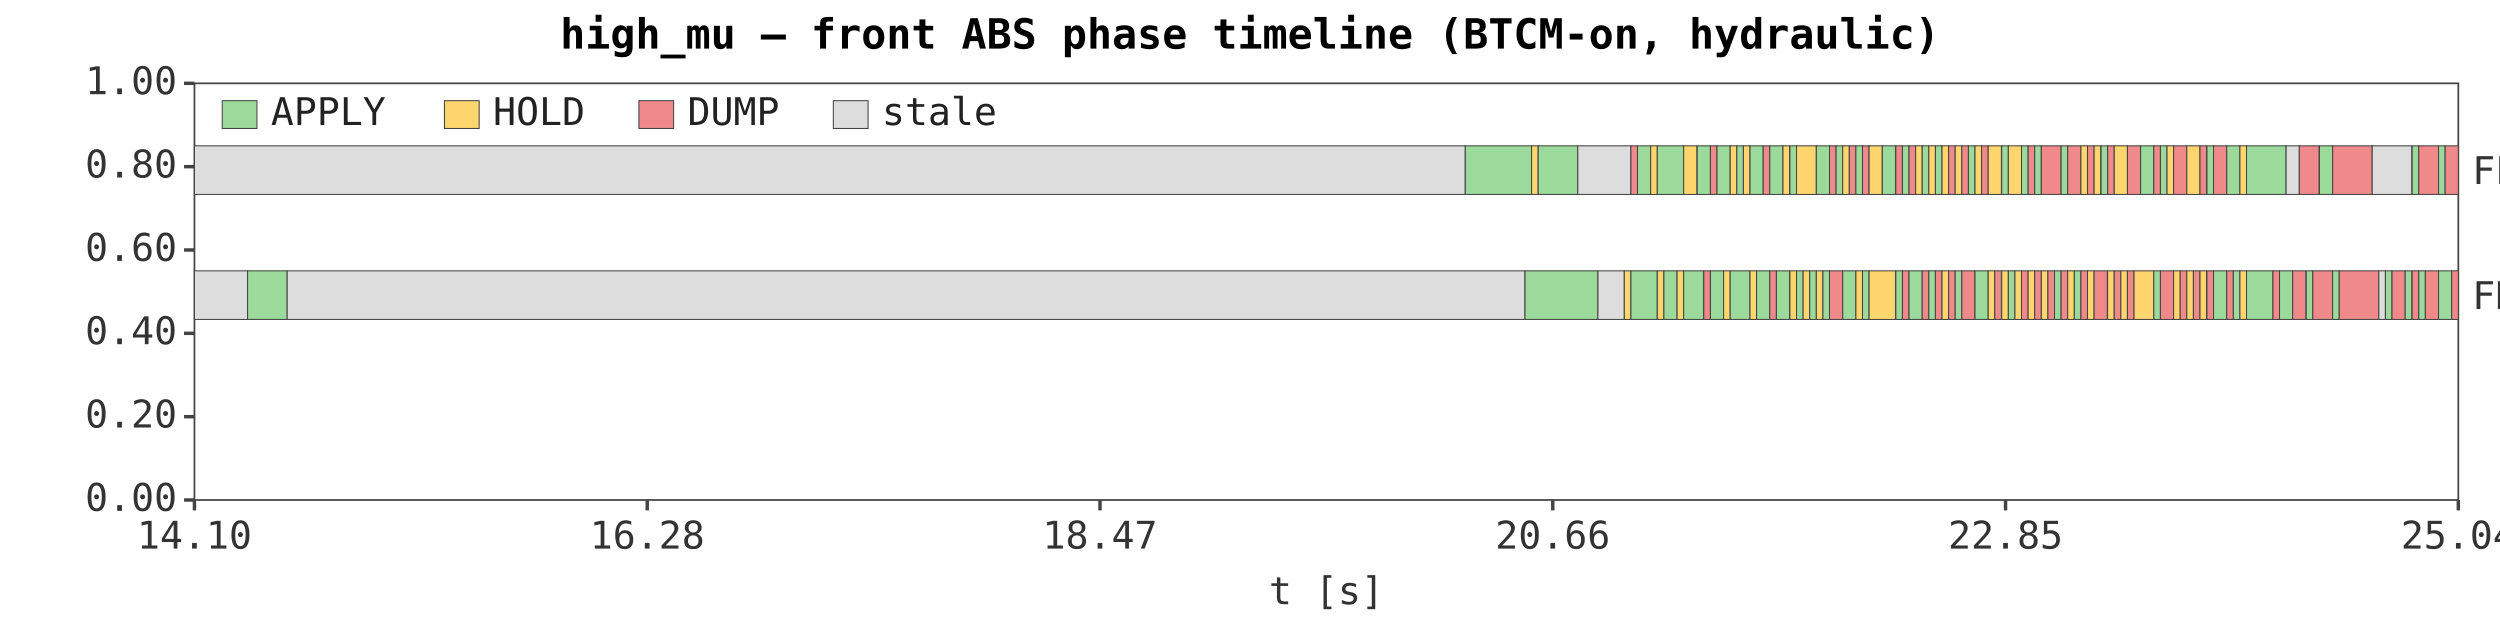
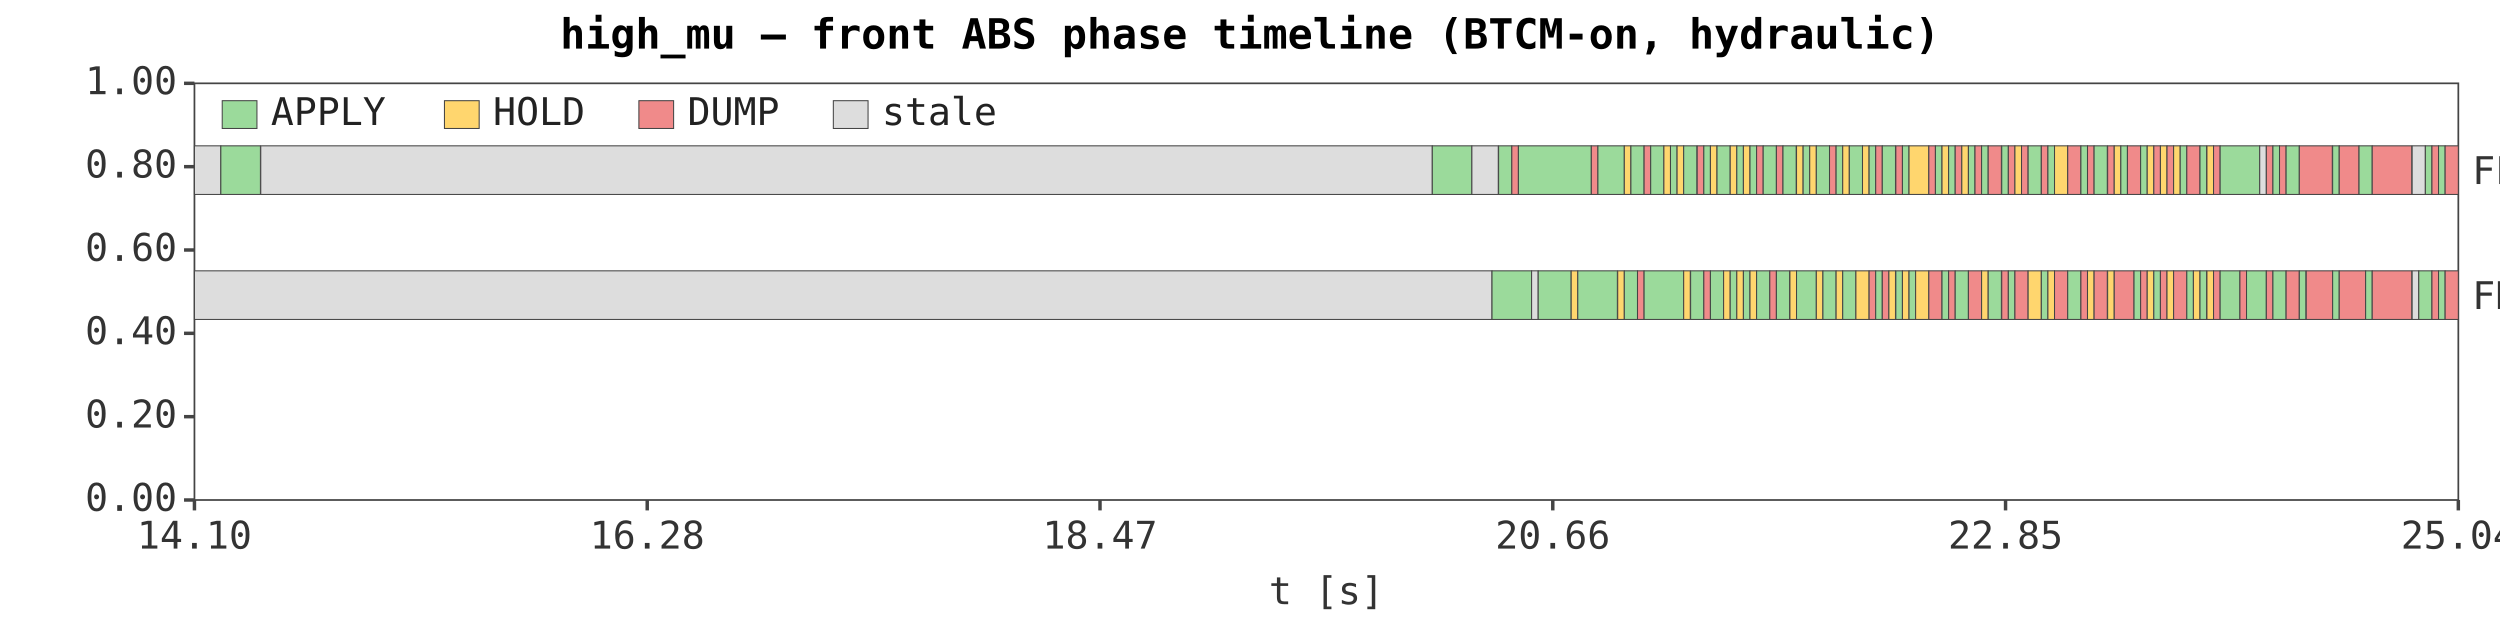
<svg xmlns="http://www.w3.org/2000/svg" viewBox="0 0 720 180" width="720" height="180" font-family="ui-monospace,Consolas,Menlo,monospace" font-size="11">
  <rect width="100%" height="100%" fill="#ffffff" />
  <text x="360.0" y="14" text-anchor="middle" font-size="12" font-weight="bold">high_mu — front ABS phase timeline (BTCM-on, hydraulic)</text>
  <rect x="56" y="24" width="652" height="120" fill="none" stroke="#444" stroke-width="0.5" />
  <line x1="56.0" y1="144" x2="56.0" y2="147" stroke="#444" />
  <text x="56.0" y="158" text-anchor="middle" fill="#333">14.10</text>
  <line x1="186.4" y1="144" x2="186.4" y2="147" stroke="#444" />
  <text x="186.4" y="158" text-anchor="middle" fill="#333">16.28</text>
  <line x1="316.8" y1="144" x2="316.8" y2="147" stroke="#444" />
  <text x="316.8" y="158" text-anchor="middle" fill="#333">18.47</text>
  <line x1="447.2" y1="144" x2="447.2" y2="147" stroke="#444" />
  <text x="447.2" y="158" text-anchor="middle" fill="#333">20.66</text>
  <line x1="577.6" y1="144" x2="577.6" y2="147" stroke="#444" />
  <text x="577.6" y="158" text-anchor="middle" fill="#333">22.85</text>
  <line x1="708.0" y1="144" x2="708.0" y2="147" stroke="#444" />
  <text x="708.0" y="158" text-anchor="middle" fill="#333">25.04</text>
  <line x1="53" y1="144.0" x2="56" y2="144.0" stroke="#444" />
  <text x="51" y="144.0" text-anchor="end" dominant-baseline="middle" fill="#333">0.00</text>
  <line x1="53" y1="120.0" x2="56" y2="120.0" stroke="#444" />
  <text x="51" y="120.0" text-anchor="end" dominant-baseline="middle" fill="#333">0.20</text>
  <line x1="53" y1="96.0" x2="56" y2="96.0" stroke="#444" />
  <text x="51" y="96.0" text-anchor="end" dominant-baseline="middle" fill="#333">0.40</text>
  <line x1="53" y1="72.0" x2="56" y2="72.0" stroke="#444" />
  <text x="51" y="72.0" text-anchor="end" dominant-baseline="middle" fill="#333">0.60</text>
  <line x1="53" y1="48.0" x2="56" y2="48.0" stroke="#444" />
  <text x="51" y="48.0" text-anchor="end" dominant-baseline="middle" fill="#333">0.80</text>
  <line x1="53" y1="24.0" x2="56" y2="24.0" stroke="#444" />
  <text x="51" y="24.0" text-anchor="end" dominant-baseline="middle" fill="#333">1.00</text>
  <text x="382.0" y="174" text-anchor="middle" fill="#333">t [s]</text>
-   <rect x="56.0" y="42.0" width="366.0" height="14" fill="#dddddd" stroke="#444" stroke-width="0.3" />
-   <rect x="422.0" y="42.0" width="19.1" height="14" fill="#9bda9b" stroke="#444" stroke-width="0.3" />
-   <rect x="441.1" y="42.0" width="1.9" height="14" fill="#ffd66e" stroke="#444" stroke-width="0.3" />
-   <rect x="443.0" y="42.0" width="11.4" height="14" fill="#9bda9b" stroke="#444" stroke-width="0.3" />
-   <rect x="454.4" y="42.0" width="15.3" height="14" fill="#dddddd" stroke="#444" stroke-width="0.3" />
-   <rect x="469.7" y="42.0" width="1.9" height="14" fill="#f08a8a" stroke="#444" stroke-width="0.3" />
-   <rect x="471.6" y="42.0" width="3.8" height="14" fill="#9bda9b" stroke="#444" stroke-width="0.3" />
-   <rect x="475.4" y="42.0" width="1.9" height="14" fill="#ffd66e" stroke="#444" stroke-width="0.3" />
-   <rect x="477.3" y="42.0" width="7.6" height="14" fill="#9bda9b" stroke="#444" stroke-width="0.3" />
-   <rect x="484.9" y="42.0" width="3.8" height="14" fill="#ffd66e" stroke="#444" stroke-width="0.3" />
-   <rect x="488.8" y="42.0" width="3.8" height="14" fill="#9bda9b" stroke="#444" stroke-width="0.3" />
-   <rect x="492.6" y="42.0" width="1.9" height="14" fill="#f08a8a" stroke="#444" stroke-width="0.3" />
+   <rect x="56.0" y="42.0" width="7.6" height="14" fill="#dddddd" stroke="#444" stroke-width="0.3" />
+   <rect x="63.6" y="42.0" width="11.4" height="14" fill="#9bda9b" stroke="#444" stroke-width="0.3" />
+   <rect x="75.1" y="42.0" width="337.4" height="14" fill="#dddddd" stroke="#444" stroke-width="0.3" />
+   <rect x="412.5" y="42.0" width="11.4" height="14" fill="#9bda9b" stroke="#444" stroke-width="0.3" />
+   <rect x="423.9" y="42.0" width="7.6" height="14" fill="#dddddd" stroke="#444" stroke-width="0.3" />
+   <rect x="431.6" y="42.0" width="3.8" height="14" fill="#9bda9b" stroke="#444" stroke-width="0.3" />
+   <rect x="435.4" y="42.0" width="1.9" height="14" fill="#f08a8a" stroke="#444" stroke-width="0.3" />
+   <rect x="437.3" y="42.0" width="21.0" height="14" fill="#9bda9b" stroke="#444" stroke-width="0.3" />
+   <rect x="458.3" y="42.0" width="1.9" height="14" fill="#f08a8a" stroke="#444" stroke-width="0.3" />
+   <rect x="460.2" y="42.0" width="7.6" height="14" fill="#9bda9b" stroke="#444" stroke-width="0.3" />
+   <rect x="467.8" y="42.0" width="1.9" height="14" fill="#ffd66e" stroke="#444" stroke-width="0.3" />
+   <rect x="469.7" y="42.0" width="3.8" height="14" fill="#9bda9b" stroke="#444" stroke-width="0.3" />
+   <rect x="473.5" y="42.0" width="1.9" height="14" fill="#f08a8a" stroke="#444" stroke-width="0.3" />
+   <rect x="475.4" y="42.0" width="3.8" height="14" fill="#9bda9b" stroke="#444" stroke-width="0.3" />
+   <rect x="479.2" y="42.0" width="1.9" height="14" fill="#ffd66e" stroke="#444" stroke-width="0.3" />
+   <rect x="481.1" y="42.0" width="1.9" height="14" fill="#9bda9b" stroke="#444" stroke-width="0.3" />
+   <rect x="483.0" y="42.0" width="1.9" height="14" fill="#ffd66e" stroke="#444" stroke-width="0.3" />
+   <rect x="484.9" y="42.0" width="3.8" height="14" fill="#9bda9b" stroke="#444" stroke-width="0.3" />
+   <rect x="488.8" y="42.0" width="1.9" height="14" fill="#f08a8a" stroke="#444" stroke-width="0.3" />
+   <rect x="490.7" y="42.0" width="1.9" height="14" fill="#9bda9b" stroke="#444" stroke-width="0.3" />
+   <rect x="492.6" y="42.0" width="1.9" height="14" fill="#ffd66e" stroke="#444" stroke-width="0.3" />
  <rect x="494.5" y="42.0" width="3.8" height="14" fill="#9bda9b" stroke="#444" stroke-width="0.3" />
  <rect x="498.3" y="42.0" width="1.9" height="14" fill="#ffd66e" stroke="#444" stroke-width="0.3" />
  <rect x="500.2" y="42.0" width="1.9" height="14" fill="#9bda9b" stroke="#444" stroke-width="0.3" />
  <rect x="502.1" y="42.0" width="1.9" height="14" fill="#ffd66e" stroke="#444" stroke-width="0.3" />
-   <rect x="504.0" y="42.0" width="3.8" height="14" fill="#9bda9b" stroke="#444" stroke-width="0.3" />
-   <rect x="507.8" y="42.0" width="1.9" height="14" fill="#f08a8a" stroke="#444" stroke-width="0.3" />
-   <rect x="509.7" y="42.0" width="3.8" height="14" fill="#9bda9b" stroke="#444" stroke-width="0.3" />
-   <rect x="513.5" y="42.0" width="1.9" height="14" fill="#ffd66e" stroke="#444" stroke-width="0.3" />
-   <rect x="515.5" y="42.0" width="1.9" height="14" fill="#9bda9b" stroke="#444" stroke-width="0.3" />
-   <rect x="517.4" y="42.0" width="5.7" height="14" fill="#ffd66e" stroke="#444" stroke-width="0.3" />
+   <rect x="504.0" y="42.0" width="1.9" height="14" fill="#9bda9b" stroke="#444" stroke-width="0.3" />
+   <rect x="505.9" y="42.0" width="1.9" height="14" fill="#f08a8a" stroke="#444" stroke-width="0.3" />
+   <rect x="507.8" y="42.0" width="3.8" height="14" fill="#9bda9b" stroke="#444" stroke-width="0.3" />
+   <rect x="511.6" y="42.0" width="1.9" height="14" fill="#f08a8a" stroke="#444" stroke-width="0.3" />
+   <rect x="513.5" y="42.0" width="3.8" height="14" fill="#9bda9b" stroke="#444" stroke-width="0.3" />
+   <rect x="517.4" y="42.0" width="1.9" height="14" fill="#ffd66e" stroke="#444" stroke-width="0.3" />
+   <rect x="519.3" y="42.0" width="1.9" height="14" fill="#9bda9b" stroke="#444" stroke-width="0.3" />
+   <rect x="521.2" y="42.0" width="1.9" height="14" fill="#ffd66e" stroke="#444" stroke-width="0.3" />
  <rect x="523.1" y="42.0" width="3.8" height="14" fill="#9bda9b" stroke="#444" stroke-width="0.3" />
  <rect x="526.9" y="42.0" width="1.9" height="14" fill="#f08a8a" stroke="#444" stroke-width="0.3" />
  <rect x="528.8" y="42.0" width="1.9" height="14" fill="#9bda9b" stroke="#444" stroke-width="0.3" />
  <rect x="530.7" y="42.0" width="1.9" height="14" fill="#ffd66e" stroke="#444" stroke-width="0.3" />
-   <rect x="532.6" y="42.0" width="1.9" height="14" fill="#f08a8a" stroke="#444" stroke-width="0.3" />
-   <rect x="534.5" y="42.0" width="1.9" height="14" fill="#9bda9b" stroke="#444" stroke-width="0.3" />
-   <rect x="536.4" y="42.0" width="1.9" height="14" fill="#f08a8a" stroke="#444" stroke-width="0.3" />
-   <rect x="538.3" y="42.0" width="3.8" height="14" fill="#ffd66e" stroke="#444" stroke-width="0.3" />
+   <rect x="532.6" y="42.0" width="3.8" height="14" fill="#9bda9b" stroke="#444" stroke-width="0.3" />
+   <rect x="536.4" y="42.0" width="1.9" height="14" fill="#ffd66e" stroke="#444" stroke-width="0.3" />
+   <rect x="538.3" y="42.0" width="1.9" height="14" fill="#9bda9b" stroke="#444" stroke-width="0.3" />
+   <rect x="540.2" y="42.0" width="1.9" height="14" fill="#f08a8a" stroke="#444" stroke-width="0.3" />
  <rect x="542.1" y="42.0" width="3.8" height="14" fill="#9bda9b" stroke="#444" stroke-width="0.3" />
  <rect x="546.0" y="42.0" width="1.9" height="14" fill="#f08a8a" stroke="#444" stroke-width="0.3" />
  <rect x="547.9" y="42.0" width="1.9" height="14" fill="#9bda9b" stroke="#444" stroke-width="0.3" />
-   <rect x="549.8" y="42.0" width="1.9" height="14" fill="#f08a8a" stroke="#444" stroke-width="0.3" />
-   <rect x="551.7" y="42.0" width="1.9" height="14" fill="#ffd66e" stroke="#444" stroke-width="0.3" />
-   <rect x="553.6" y="42.0" width="1.9" height="14" fill="#9bda9b" stroke="#444" stroke-width="0.3" />
-   <rect x="555.5" y="42.0" width="1.9" height="14" fill="#ffd66e" stroke="#444" stroke-width="0.3" />
+   <rect x="549.8" y="42.0" width="5.7" height="14" fill="#ffd66e" stroke="#444" stroke-width="0.3" />
+   <rect x="555.5" y="42.0" width="1.9" height="14" fill="#f08a8a" stroke="#444" stroke-width="0.3" />
  <rect x="557.4" y="42.0" width="1.9" height="14" fill="#9bda9b" stroke="#444" stroke-width="0.3" />
  <rect x="559.3" y="42.0" width="1.9" height="14" fill="#ffd66e" stroke="#444" stroke-width="0.3" />
-   <rect x="561.2" y="42.0" width="1.9" height="14" fill="#f08a8a" stroke="#444" stroke-width="0.3" />
-   <rect x="563.1" y="42.0" width="1.9" height="14" fill="#ffd66e" stroke="#444" stroke-width="0.3" />
-   <rect x="565.0" y="42.0" width="1.9" height="14" fill="#f08a8a" stroke="#444" stroke-width="0.3" />
+   <rect x="561.2" y="42.0" width="1.9" height="14" fill="#9bda9b" stroke="#444" stroke-width="0.3" />
+   <rect x="563.1" y="42.0" width="1.9" height="14" fill="#f08a8a" stroke="#444" stroke-width="0.3" />
+   <rect x="565.0" y="42.0" width="1.9" height="14" fill="#ffd66e" stroke="#444" stroke-width="0.3" />
  <rect x="566.9" y="42.0" width="1.9" height="14" fill="#9bda9b" stroke="#444" stroke-width="0.3" />
-   <rect x="568.8" y="42.0" width="1.9" height="14" fill="#ffd66e" stroke="#444" stroke-width="0.3" />
-   <rect x="570.7" y="42.0" width="1.9" height="14" fill="#f08a8a" stroke="#444" stroke-width="0.3" />
-   <rect x="572.6" y="42.0" width="3.8" height="14" fill="#ffd66e" stroke="#444" stroke-width="0.3" />
+   <rect x="568.8" y="42.0" width="1.9" height="14" fill="#f08a8a" stroke="#444" stroke-width="0.3" />
+   <rect x="570.7" y="42.0" width="1.9" height="14" fill="#9bda9b" stroke="#444" stroke-width="0.3" />
+   <rect x="572.6" y="42.0" width="3.8" height="14" fill="#f08a8a" stroke="#444" stroke-width="0.3" />
  <rect x="576.5" y="42.0" width="1.9" height="14" fill="#9bda9b" stroke="#444" stroke-width="0.3" />
-   <rect x="578.4" y="42.0" width="3.8" height="14" fill="#ffd66e" stroke="#444" stroke-width="0.3" />
-   <rect x="582.2" y="42.0" width="1.9" height="14" fill="#9bda9b" stroke="#444" stroke-width="0.3" />
-   <rect x="584.1" y="42.0" width="1.9" height="14" fill="#f08a8a" stroke="#444" stroke-width="0.3" />
-   <rect x="586.0" y="42.0" width="1.9" height="14" fill="#9bda9b" stroke="#444" stroke-width="0.3" />
-   <rect x="587.9" y="42.0" width="5.7" height="14" fill="#f08a8a" stroke="#444" stroke-width="0.3" />
-   <rect x="593.6" y="42.0" width="1.9" height="14" fill="#9bda9b" stroke="#444" stroke-width="0.3" />
+   <rect x="578.4" y="42.0" width="1.9" height="14" fill="#f08a8a" stroke="#444" stroke-width="0.3" />
+   <rect x="580.3" y="42.0" width="1.9" height="14" fill="#ffd66e" stroke="#444" stroke-width="0.3" />
+   <rect x="582.2" y="42.0" width="1.9" height="14" fill="#f08a8a" stroke="#444" stroke-width="0.3" />
+   <rect x="584.1" y="42.0" width="3.8" height="14" fill="#9bda9b" stroke="#444" stroke-width="0.3" />
+   <rect x="587.9" y="42.0" width="1.9" height="14" fill="#f08a8a" stroke="#444" stroke-width="0.3" />
+   <rect x="589.8" y="42.0" width="1.9" height="14" fill="#9bda9b" stroke="#444" stroke-width="0.3" />
+   <rect x="591.7" y="42.0" width="3.8" height="14" fill="#ffd66e" stroke="#444" stroke-width="0.3" />
  <rect x="595.5" y="42.0" width="3.8" height="14" fill="#f08a8a" stroke="#444" stroke-width="0.3" />
-   <rect x="599.3" y="42.0" width="1.9" height="14" fill="#ffd66e" stroke="#444" stroke-width="0.3" />
+   <rect x="599.3" y="42.0" width="1.9" height="14" fill="#9bda9b" stroke="#444" stroke-width="0.3" />
  <rect x="601.2" y="42.0" width="1.9" height="14" fill="#f08a8a" stroke="#444" stroke-width="0.3" />
-   <rect x="603.1" y="42.0" width="1.9" height="14" fill="#ffd66e" stroke="#444" stroke-width="0.3" />
-   <rect x="605.1" y="42.0" width="1.9" height="14" fill="#9bda9b" stroke="#444" stroke-width="0.3" />
+   <rect x="603.1" y="42.0" width="3.8" height="14" fill="#9bda9b" stroke="#444" stroke-width="0.3" />
  <rect x="607.0" y="42.0" width="1.9" height="14" fill="#f08a8a" stroke="#444" stroke-width="0.3" />
-   <rect x="608.9" y="42.0" width="3.8" height="14" fill="#ffd66e" stroke="#444" stroke-width="0.3" />
+   <rect x="608.9" y="42.0" width="1.9" height="14" fill="#ffd66e" stroke="#444" stroke-width="0.3" />
+   <rect x="610.8" y="42.0" width="1.9" height="14" fill="#9bda9b" stroke="#444" stroke-width="0.3" />
  <rect x="612.7" y="42.0" width="3.8" height="14" fill="#f08a8a" stroke="#444" stroke-width="0.3" />
-   <rect x="616.5" y="42.0" width="3.8" height="14" fill="#9bda9b" stroke="#444" stroke-width="0.3" />
+   <rect x="616.5" y="42.0" width="1.9" height="14" fill="#9bda9b" stroke="#444" stroke-width="0.3" />
+   <rect x="618.4" y="42.0" width="1.9" height="14" fill="#ffd66e" stroke="#444" stroke-width="0.3" />
  <rect x="620.3" y="42.0" width="1.9" height="14" fill="#f08a8a" stroke="#444" stroke-width="0.3" />
-   <rect x="622.2" y="42.0" width="1.9" height="14" fill="#9bda9b" stroke="#444" stroke-width="0.3" />
-   <rect x="624.1" y="42.0" width="1.9" height="14" fill="#ffd66e" stroke="#444" stroke-width="0.3" />
-   <rect x="626.0" y="42.0" width="3.8" height="14" fill="#f08a8a" stroke="#444" stroke-width="0.3" />
-   <rect x="629.8" y="42.0" width="3.8" height="14" fill="#ffd66e" stroke="#444" stroke-width="0.3" />
-   <rect x="633.6" y="42.0" width="1.9" height="14" fill="#f08a8a" stroke="#444" stroke-width="0.3" />
-   <rect x="635.6" y="42.0" width="1.9" height="14" fill="#9bda9b" stroke="#444" stroke-width="0.3" />
-   <rect x="637.5" y="42.0" width="3.8" height="14" fill="#f08a8a" stroke="#444" stroke-width="0.3" />
-   <rect x="641.3" y="42.0" width="3.8" height="14" fill="#9bda9b" stroke="#444" stroke-width="0.3" />
-   <rect x="645.1" y="42.0" width="1.9" height="14" fill="#ffd66e" stroke="#444" stroke-width="0.3" />
-   <rect x="647.0" y="42.0" width="11.4" height="14" fill="#9bda9b" stroke="#444" stroke-width="0.3" />
-   <rect x="658.4" y="42.0" width="3.8" height="14" fill="#dddddd" stroke="#444" stroke-width="0.3" />
-   <rect x="662.2" y="42.0" width="5.7" height="14" fill="#f08a8a" stroke="#444" stroke-width="0.3" />
-   <rect x="668.0" y="42.0" width="3.8" height="14" fill="#9bda9b" stroke="#444" stroke-width="0.3" />
-   <rect x="671.8" y="42.0" width="11.4" height="14" fill="#f08a8a" stroke="#444" stroke-width="0.3" />
-   <rect x="683.2" y="42.0" width="11.4" height="14" fill="#dddddd" stroke="#444" stroke-width="0.3" />
-   <rect x="694.7" y="42.0" width="1.9" height="14" fill="#9bda9b" stroke="#444" stroke-width="0.3" />
-   <rect x="696.6" y="42.0" width="5.7" height="14" fill="#f08a8a" stroke="#444" stroke-width="0.3" />
+   <rect x="622.2" y="42.0" width="1.9" height="14" fill="#ffd66e" stroke="#444" stroke-width="0.3" />
+   <rect x="624.1" y="42.0" width="1.9" height="14" fill="#f08a8a" stroke="#444" stroke-width="0.3" />
+   <rect x="626.0" y="42.0" width="1.9" height="14" fill="#ffd66e" stroke="#444" stroke-width="0.3" />
+   <rect x="627.9" y="42.0" width="1.9" height="14" fill="#9bda9b" stroke="#444" stroke-width="0.3" />
+   <rect x="629.8" y="42.0" width="3.8" height="14" fill="#f08a8a" stroke="#444" stroke-width="0.3" />
+   <rect x="633.6" y="42.0" width="1.9" height="14" fill="#9bda9b" stroke="#444" stroke-width="0.3" />
+   <rect x="635.6" y="42.0" width="1.9" height="14" fill="#ffd66e" stroke="#444" stroke-width="0.3" />
+   <rect x="637.5" y="42.0" width="1.9" height="14" fill="#f08a8a" stroke="#444" stroke-width="0.3" />
+   <rect x="639.4" y="42.0" width="11.4" height="14" fill="#9bda9b" stroke="#444" stroke-width="0.3" />
+   <rect x="650.8" y="42.0" width="1.9" height="14" fill="#dddddd" stroke="#444" stroke-width="0.3" />
+   <rect x="652.7" y="42.0" width="1.9" height="14" fill="#f08a8a" stroke="#444" stroke-width="0.3" />
+   <rect x="654.6" y="42.0" width="1.9" height="14" fill="#9bda9b" stroke="#444" stroke-width="0.3" />
+   <rect x="656.5" y="42.0" width="1.9" height="14" fill="#f08a8a" stroke="#444" stroke-width="0.3" />
+   <rect x="658.4" y="42.0" width="3.8" height="14" fill="#9bda9b" stroke="#444" stroke-width="0.3" />
+   <rect x="662.2" y="42.0" width="9.5" height="14" fill="#f08a8a" stroke="#444" stroke-width="0.3" />
+   <rect x="671.8" y="42.0" width="1.9" height="14" fill="#9bda9b" stroke="#444" stroke-width="0.3" />
+   <rect x="673.7" y="42.0" width="5.7" height="14" fill="#f08a8a" stroke="#444" stroke-width="0.3" />
+   <rect x="679.4" y="42.0" width="3.8" height="14" fill="#9bda9b" stroke="#444" stroke-width="0.3" />
+   <rect x="683.2" y="42.0" width="11.4" height="14" fill="#f08a8a" stroke="#444" stroke-width="0.3" />
+   <rect x="694.7" y="42.0" width="3.8" height="14" fill="#dddddd" stroke="#444" stroke-width="0.3" />
+   <rect x="698.5" y="42.0" width="1.9" height="14" fill="#9bda9b" stroke="#444" stroke-width="0.3" />
+   <rect x="700.4" y="42.0" width="1.9" height="14" fill="#f08a8a" stroke="#444" stroke-width="0.3" />
  <rect x="702.3" y="42.0" width="1.9" height="14" fill="#9bda9b" stroke="#444" stroke-width="0.3" />
  <rect x="704.2" y="42.0" width="3.8" height="14" fill="#f08a8a" stroke="#444" stroke-width="0.3" />
  <text x="712" y="53.0" fill="#333">FL</text>
-   <rect x="56.0" y="78.0" width="15.3" height="14" fill="#dddddd" stroke="#444" stroke-width="0.3" />
-   <rect x="71.3" y="78.0" width="11.4" height="14" fill="#9bda9b" stroke="#444" stroke-width="0.3" />
-   <rect x="82.7" y="78.0" width="356.5" height="14" fill="#dddddd" stroke="#444" stroke-width="0.3" />
-   <rect x="439.2" y="78.0" width="21.0" height="14" fill="#9bda9b" stroke="#444" stroke-width="0.3" />
-   <rect x="460.2" y="78.0" width="7.6" height="14" fill="#dddddd" stroke="#444" stroke-width="0.3" />
-   <rect x="467.8" y="78.0" width="1.9" height="14" fill="#ffd66e" stroke="#444" stroke-width="0.3" />
-   <rect x="469.7" y="78.0" width="7.6" height="14" fill="#9bda9b" stroke="#444" stroke-width="0.3" />
-   <rect x="477.3" y="78.0" width="1.9" height="14" fill="#ffd66e" stroke="#444" stroke-width="0.3" />
-   <rect x="479.2" y="78.0" width="3.8" height="14" fill="#9bda9b" stroke="#444" stroke-width="0.3" />
-   <rect x="483.0" y="78.0" width="1.9" height="14" fill="#ffd66e" stroke="#444" stroke-width="0.3" />
-   <rect x="484.9" y="78.0" width="5.7" height="14" fill="#9bda9b" stroke="#444" stroke-width="0.3" />
+   <rect x="56.0" y="78.0" width="373.7" height="14" fill="#dddddd" stroke="#444" stroke-width="0.3" />
+   <rect x="429.7" y="78.0" width="11.4" height="14" fill="#9bda9b" stroke="#444" stroke-width="0.3" />
+   <rect x="441.1" y="78.0" width="1.9" height="14" fill="#dddddd" stroke="#444" stroke-width="0.3" />
+   <rect x="443.0" y="78.0" width="9.5" height="14" fill="#9bda9b" stroke="#444" stroke-width="0.3" />
+   <rect x="452.5" y="78.0" width="1.9" height="14" fill="#ffd66e" stroke="#444" stroke-width="0.3" />
+   <rect x="454.4" y="78.0" width="11.4" height="14" fill="#9bda9b" stroke="#444" stroke-width="0.3" />
+   <rect x="465.9" y="78.0" width="1.9" height="14" fill="#ffd66e" stroke="#444" stroke-width="0.3" />
+   <rect x="467.8" y="78.0" width="3.8" height="14" fill="#9bda9b" stroke="#444" stroke-width="0.3" />
+   <rect x="471.6" y="78.0" width="1.9" height="14" fill="#f08a8a" stroke="#444" stroke-width="0.3" />
+   <rect x="473.5" y="78.0" width="11.4" height="14" fill="#9bda9b" stroke="#444" stroke-width="0.3" />
+   <rect x="484.9" y="78.0" width="1.9" height="14" fill="#ffd66e" stroke="#444" stroke-width="0.3" />
+   <rect x="486.9" y="78.0" width="3.8" height="14" fill="#9bda9b" stroke="#444" stroke-width="0.3" />
  <rect x="490.7" y="78.0" width="1.9" height="14" fill="#f08a8a" stroke="#444" stroke-width="0.3" />
  <rect x="492.6" y="78.0" width="3.8" height="14" fill="#9bda9b" stroke="#444" stroke-width="0.3" />
  <rect x="496.4" y="78.0" width="1.9" height="14" fill="#ffd66e" stroke="#444" stroke-width="0.3" />
-   <rect x="498.3" y="78.0" width="5.7" height="14" fill="#9bda9b" stroke="#444" stroke-width="0.3" />
+   <rect x="498.3" y="78.0" width="1.9" height="14" fill="#9bda9b" stroke="#444" stroke-width="0.3" />
+   <rect x="500.2" y="78.0" width="1.9" height="14" fill="#ffd66e" stroke="#444" stroke-width="0.3" />
+   <rect x="502.1" y="78.0" width="1.9" height="14" fill="#9bda9b" stroke="#444" stroke-width="0.3" />
  <rect x="504.0" y="78.0" width="1.9" height="14" fill="#ffd66e" stroke="#444" stroke-width="0.3" />
  <rect x="505.9" y="78.0" width="3.8" height="14" fill="#9bda9b" stroke="#444" stroke-width="0.3" />
  <rect x="509.7" y="78.0" width="1.9" height="14" fill="#f08a8a" stroke="#444" stroke-width="0.3" />
  <rect x="511.6" y="78.0" width="3.8" height="14" fill="#9bda9b" stroke="#444" stroke-width="0.3" />
  <rect x="515.5" y="78.0" width="1.9" height="14" fill="#ffd66e" stroke="#444" stroke-width="0.3" />
-   <rect x="517.4" y="78.0" width="1.9" height="14" fill="#9bda9b" stroke="#444" stroke-width="0.3" />
-   <rect x="519.3" y="78.0" width="1.9" height="14" fill="#ffd66e" stroke="#444" stroke-width="0.3" />
-   <rect x="521.2" y="78.0" width="1.9" height="14" fill="#9bda9b" stroke="#444" stroke-width="0.3" />
+   <rect x="517.4" y="78.0" width="5.7" height="14" fill="#9bda9b" stroke="#444" stroke-width="0.3" />
  <rect x="523.1" y="78.0" width="1.9" height="14" fill="#ffd66e" stroke="#444" stroke-width="0.3" />
-   <rect x="525.0" y="78.0" width="1.9" height="14" fill="#9bda9b" stroke="#444" stroke-width="0.3" />
-   <rect x="526.9" y="78.0" width="3.8" height="14" fill="#f08a8a" stroke="#444" stroke-width="0.3" />
+   <rect x="525.0" y="78.0" width="3.8" height="14" fill="#9bda9b" stroke="#444" stroke-width="0.3" />
+   <rect x="528.8" y="78.0" width="1.9" height="14" fill="#ffd66e" stroke="#444" stroke-width="0.3" />
  <rect x="530.7" y="78.0" width="3.8" height="14" fill="#9bda9b" stroke="#444" stroke-width="0.3" />
-   <rect x="534.5" y="78.0" width="1.9" height="14" fill="#ffd66e" stroke="#444" stroke-width="0.3" />
-   <rect x="536.4" y="78.0" width="1.9" height="14" fill="#9bda9b" stroke="#444" stroke-width="0.3" />
-   <rect x="538.3" y="78.0" width="7.6" height="14" fill="#ffd66e" stroke="#444" stroke-width="0.3" />
+   <rect x="534.5" y="78.0" width="3.8" height="14" fill="#ffd66e" stroke="#444" stroke-width="0.3" />
+   <rect x="538.3" y="78.0" width="1.9" height="14" fill="#f08a8a" stroke="#444" stroke-width="0.3" />
+   <rect x="540.2" y="78.0" width="1.9" height="14" fill="#9bda9b" stroke="#444" stroke-width="0.3" />
+   <rect x="542.1" y="78.0" width="1.9" height="14" fill="#f08a8a" stroke="#444" stroke-width="0.3" />
+   <rect x="544.0" y="78.0" width="1.9" height="14" fill="#ffd66e" stroke="#444" stroke-width="0.3" />
  <rect x="546.0" y="78.0" width="1.9" height="14" fill="#9bda9b" stroke="#444" stroke-width="0.3" />
-   <rect x="547.9" y="78.0" width="1.9" height="14" fill="#f08a8a" stroke="#444" stroke-width="0.3" />
-   <rect x="549.8" y="78.0" width="3.8" height="14" fill="#9bda9b" stroke="#444" stroke-width="0.3" />
-   <rect x="553.6" y="78.0" width="1.9" height="14" fill="#f08a8a" stroke="#444" stroke-width="0.3" />
-   <rect x="555.5" y="78.0" width="1.9" height="14" fill="#9bda9b" stroke="#444" stroke-width="0.3" />
-   <rect x="557.4" y="78.0" width="1.9" height="14" fill="#f08a8a" stroke="#444" stroke-width="0.3" />
-   <rect x="559.3" y="78.0" width="1.9" height="14" fill="#ffd66e" stroke="#444" stroke-width="0.3" />
+   <rect x="547.9" y="78.0" width="1.9" height="14" fill="#ffd66e" stroke="#444" stroke-width="0.3" />
+   <rect x="549.8" y="78.0" width="1.9" height="14" fill="#9bda9b" stroke="#444" stroke-width="0.3" />
+   <rect x="551.7" y="78.0" width="3.8" height="14" fill="#ffd66e" stroke="#444" stroke-width="0.3" />
+   <rect x="555.5" y="78.0" width="3.8" height="14" fill="#f08a8a" stroke="#444" stroke-width="0.3" />
+   <rect x="559.3" y="78.0" width="1.9" height="14" fill="#9bda9b" stroke="#444" stroke-width="0.3" />
  <rect x="561.2" y="78.0" width="1.9" height="14" fill="#f08a8a" stroke="#444" stroke-width="0.3" />
-   <rect x="563.1" y="78.0" width="1.9" height="14" fill="#9bda9b" stroke="#444" stroke-width="0.3" />
-   <rect x="565.0" y="78.0" width="3.8" height="14" fill="#f08a8a" stroke="#444" stroke-width="0.3" />
-   <rect x="568.8" y="78.0" width="3.8" height="14" fill="#9bda9b" stroke="#444" stroke-width="0.3" />
-   <rect x="572.6" y="78.0" width="1.9" height="14" fill="#ffd66e" stroke="#444" stroke-width="0.3" />
-   <rect x="574.5" y="78.0" width="1.9" height="14" fill="#f08a8a" stroke="#444" stroke-width="0.3" />
-   <rect x="576.5" y="78.0" width="1.9" height="14" fill="#ffd66e" stroke="#444" stroke-width="0.3" />
+   <rect x="563.1" y="78.0" width="3.8" height="14" fill="#9bda9b" stroke="#444" stroke-width="0.3" />
+   <rect x="566.9" y="78.0" width="3.8" height="14" fill="#f08a8a" stroke="#444" stroke-width="0.3" />
+   <rect x="570.7" y="78.0" width="1.9" height="14" fill="#ffd66e" stroke="#444" stroke-width="0.3" />
+   <rect x="572.6" y="78.0" width="3.8" height="14" fill="#9bda9b" stroke="#444" stroke-width="0.3" />
+   <rect x="576.5" y="78.0" width="1.9" height="14" fill="#f08a8a" stroke="#444" stroke-width="0.3" />
  <rect x="578.4" y="78.0" width="1.9" height="14" fill="#9bda9b" stroke="#444" stroke-width="0.3" />
-   <rect x="580.3" y="78.0" width="1.9" height="14" fill="#ffd66e" stroke="#444" stroke-width="0.3" />
-   <rect x="582.2" y="78.0" width="1.9" height="14" fill="#f08a8a" stroke="#444" stroke-width="0.3" />
-   <rect x="584.1" y="78.0" width="1.9" height="14" fill="#ffd66e" stroke="#444" stroke-width="0.3" />
-   <rect x="586.0" y="78.0" width="1.9" height="14" fill="#f08a8a" stroke="#444" stroke-width="0.3" />
-   <rect x="587.9" y="78.0" width="1.9" height="14" fill="#ffd66e" stroke="#444" stroke-width="0.3" />
-   <rect x="589.8" y="78.0" width="1.9" height="14" fill="#f08a8a" stroke="#444" stroke-width="0.3" />
-   <rect x="591.7" y="78.0" width="1.9" height="14" fill="#9bda9b" stroke="#444" stroke-width="0.3" />
-   <rect x="593.6" y="78.0" width="1.9" height="14" fill="#f08a8a" stroke="#444" stroke-width="0.3" />
-   <rect x="595.5" y="78.0" width="1.9" height="14" fill="#ffd66e" stroke="#444" stroke-width="0.3" />
-   <rect x="597.4" y="78.0" width="1.9" height="14" fill="#9bda9b" stroke="#444" stroke-width="0.3" />
+   <rect x="580.3" y="78.0" width="3.8" height="14" fill="#f08a8a" stroke="#444" stroke-width="0.3" />
+   <rect x="584.1" y="78.0" width="3.8" height="14" fill="#ffd66e" stroke="#444" stroke-width="0.3" />
+   <rect x="587.9" y="78.0" width="1.9" height="14" fill="#9bda9b" stroke="#444" stroke-width="0.3" />
+   <rect x="589.8" y="78.0" width="1.9" height="14" fill="#ffd66e" stroke="#444" stroke-width="0.3" />
+   <rect x="591.7" y="78.0" width="3.8" height="14" fill="#f08a8a" stroke="#444" stroke-width="0.3" />
+   <rect x="595.5" y="78.0" width="3.8" height="14" fill="#9bda9b" stroke="#444" stroke-width="0.3" />
  <rect x="599.3" y="78.0" width="1.9" height="14" fill="#f08a8a" stroke="#444" stroke-width="0.3" />
  <rect x="601.2" y="78.0" width="1.9" height="14" fill="#ffd66e" stroke="#444" stroke-width="0.3" />
  <rect x="603.1" y="78.0" width="3.8" height="14" fill="#f08a8a" stroke="#444" stroke-width="0.3" />
  <rect x="607.0" y="78.0" width="1.9" height="14" fill="#ffd66e" stroke="#444" stroke-width="0.3" />
-   <rect x="608.9" y="78.0" width="1.9" height="14" fill="#f08a8a" stroke="#444" stroke-width="0.3" />
-   <rect x="610.8" y="78.0" width="1.9" height="14" fill="#ffd66e" stroke="#444" stroke-width="0.3" />
-   <rect x="612.7" y="78.0" width="1.9" height="14" fill="#f08a8a" stroke="#444" stroke-width="0.3" />
-   <rect x="614.6" y="78.0" width="5.7" height="14" fill="#ffd66e" stroke="#444" stroke-width="0.3" />
+   <rect x="608.9" y="78.0" width="5.7" height="14" fill="#f08a8a" stroke="#444" stroke-width="0.3" />
+   <rect x="614.6" y="78.0" width="1.9" height="14" fill="#9bda9b" stroke="#444" stroke-width="0.3" />
+   <rect x="616.5" y="78.0" width="1.9" height="14" fill="#f08a8a" stroke="#444" stroke-width="0.3" />
+   <rect x="618.4" y="78.0" width="1.9" height="14" fill="#ffd66e" stroke="#444" stroke-width="0.3" />
  <rect x="620.3" y="78.0" width="1.9" height="14" fill="#9bda9b" stroke="#444" stroke-width="0.3" />
-   <rect x="622.2" y="78.0" width="3.8" height="14" fill="#f08a8a" stroke="#444" stroke-width="0.3" />
-   <rect x="626.0" y="78.0" width="1.9" height="14" fill="#ffd66e" stroke="#444" stroke-width="0.3" />
-   <rect x="627.9" y="78.0" width="1.9" height="14" fill="#f08a8a" stroke="#444" stroke-width="0.3" />
-   <rect x="629.8" y="78.0" width="1.9" height="14" fill="#ffd66e" stroke="#444" stroke-width="0.3" />
-   <rect x="631.7" y="78.0" width="1.9" height="14" fill="#f08a8a" stroke="#444" stroke-width="0.3" />
-   <rect x="633.6" y="78.0" width="1.9" height="14" fill="#ffd66e" stroke="#444" stroke-width="0.3" />
-   <rect x="635.6" y="78.0" width="1.9" height="14" fill="#f08a8a" stroke="#444" stroke-width="0.3" />
-   <rect x="637.5" y="78.0" width="3.8" height="14" fill="#9bda9b" stroke="#444" stroke-width="0.3" />
-   <rect x="641.3" y="78.0" width="1.9" height="14" fill="#f08a8a" stroke="#444" stroke-width="0.3" />
-   <rect x="643.2" y="78.0" width="1.9" height="14" fill="#9bda9b" stroke="#444" stroke-width="0.3" />
-   <rect x="645.1" y="78.0" width="1.9" height="14" fill="#ffd66e" stroke="#444" stroke-width="0.3" />
-   <rect x="647.0" y="78.0" width="7.6" height="14" fill="#9bda9b" stroke="#444" stroke-width="0.3" />
-   <rect x="654.6" y="78.0" width="1.9" height="14" fill="#f08a8a" stroke="#444" stroke-width="0.3" />
-   <rect x="656.5" y="78.0" width="3.8" height="14" fill="#9bda9b" stroke="#444" stroke-width="0.3" />
-   <rect x="660.3" y="78.0" width="3.8" height="14" fill="#f08a8a" stroke="#444" stroke-width="0.3" />
-   <rect x="664.2" y="78.0" width="1.9" height="14" fill="#9bda9b" stroke="#444" stroke-width="0.3" />
-   <rect x="666.1" y="78.0" width="5.7" height="14" fill="#f08a8a" stroke="#444" stroke-width="0.3" />
+   <rect x="622.2" y="78.0" width="1.9" height="14" fill="#f08a8a" stroke="#444" stroke-width="0.3" />
+   <rect x="624.1" y="78.0" width="1.9" height="14" fill="#ffd66e" stroke="#444" stroke-width="0.3" />
+   <rect x="626.0" y="78.0" width="3.8" height="14" fill="#f08a8a" stroke="#444" stroke-width="0.3" />
+   <rect x="629.8" y="78.0" width="1.9" height="14" fill="#9bda9b" stroke="#444" stroke-width="0.3" />
+   <rect x="631.7" y="78.0" width="1.9" height="14" fill="#ffd66e" stroke="#444" stroke-width="0.3" />
+   <rect x="633.6" y="78.0" width="1.9" height="14" fill="#9bda9b" stroke="#444" stroke-width="0.3" />
+   <rect x="635.6" y="78.0" width="1.9" height="14" fill="#ffd66e" stroke="#444" stroke-width="0.3" />
+   <rect x="637.5" y="78.0" width="1.9" height="14" fill="#f08a8a" stroke="#444" stroke-width="0.3" />
+   <rect x="639.4" y="78.0" width="5.7" height="14" fill="#9bda9b" stroke="#444" stroke-width="0.3" />
+   <rect x="645.1" y="78.0" width="1.9" height="14" fill="#f08a8a" stroke="#444" stroke-width="0.3" />
+   <rect x="647.0" y="78.0" width="5.7" height="14" fill="#9bda9b" stroke="#444" stroke-width="0.3" />
+   <rect x="652.7" y="78.0" width="1.9" height="14" fill="#f08a8a" stroke="#444" stroke-width="0.3" />
+   <rect x="654.6" y="78.0" width="3.8" height="14" fill="#9bda9b" stroke="#444" stroke-width="0.3" />
+   <rect x="658.4" y="78.0" width="3.8" height="14" fill="#f08a8a" stroke="#444" stroke-width="0.3" />
+   <rect x="662.2" y="78.0" width="1.9" height="14" fill="#9bda9b" stroke="#444" stroke-width="0.3" />
+   <rect x="664.2" y="78.0" width="7.6" height="14" fill="#f08a8a" stroke="#444" stroke-width="0.3" />
  <rect x="671.8" y="78.0" width="1.9" height="14" fill="#9bda9b" stroke="#444" stroke-width="0.3" />
-   <rect x="673.7" y="78.0" width="11.4" height="14" fill="#f08a8a" stroke="#444" stroke-width="0.3" />
-   <rect x="685.1" y="78.0" width="1.9" height="14" fill="#dddddd" stroke="#444" stroke-width="0.3" />
-   <rect x="687.0" y="78.0" width="1.9" height="14" fill="#9bda9b" stroke="#444" stroke-width="0.3" />
-   <rect x="688.9" y="78.0" width="3.8" height="14" fill="#f08a8a" stroke="#444" stroke-width="0.3" />
-   <rect x="692.7" y="78.0" width="1.9" height="14" fill="#9bda9b" stroke="#444" stroke-width="0.3" />
-   <rect x="694.7" y="78.0" width="1.9" height="14" fill="#f08a8a" stroke="#444" stroke-width="0.3" />
-   <rect x="696.6" y="78.0" width="1.9" height="14" fill="#9bda9b" stroke="#444" stroke-width="0.3" />
-   <rect x="698.5" y="78.0" width="3.8" height="14" fill="#f08a8a" stroke="#444" stroke-width="0.3" />
-   <rect x="702.3" y="78.0" width="3.8" height="14" fill="#9bda9b" stroke="#444" stroke-width="0.3" />
-   <rect x="706.1" y="78.0" width="1.9" height="14" fill="#f08a8a" stroke="#444" stroke-width="0.3" />
+   <rect x="673.7" y="78.0" width="7.6" height="14" fill="#f08a8a" stroke="#444" stroke-width="0.3" />
+   <rect x="681.3" y="78.0" width="1.9" height="14" fill="#9bda9b" stroke="#444" stroke-width="0.3" />
+   <rect x="683.2" y="78.0" width="11.4" height="14" fill="#f08a8a" stroke="#444" stroke-width="0.3" />
+   <rect x="694.7" y="78.0" width="1.9" height="14" fill="#dddddd" stroke="#444" stroke-width="0.3" />
+   <rect x="696.6" y="78.0" width="3.8" height="14" fill="#9bda9b" stroke="#444" stroke-width="0.3" />
+   <rect x="700.4" y="78.0" width="1.9" height="14" fill="#f08a8a" stroke="#444" stroke-width="0.3" />
+   <rect x="702.3" y="78.0" width="1.9" height="14" fill="#9bda9b" stroke="#444" stroke-width="0.3" />
+   <rect x="704.2" y="78.0" width="3.8" height="14" fill="#f08a8a" stroke="#444" stroke-width="0.3" />
  <text x="712" y="89.0" fill="#333">FR</text>
  <rect x="64" y="29" width="10" height="8" fill="#9bda9b" stroke="#444" stroke-width="0.3" />
  <text x="78" y="36" fill="#222">APPLY</text>
  <rect x="128" y="29" width="10" height="8" fill="#ffd66e" stroke="#444" stroke-width="0.3" />
  <text x="142" y="36" fill="#222">HOLD</text>
  <rect x="184" y="29" width="10" height="8" fill="#f08a8a" stroke="#444" stroke-width="0.3" />
  <text x="198" y="36" fill="#222">DUMP</text>
  <rect x="240" y="29" width="10" height="8" fill="#dddddd" stroke="#444" stroke-width="0.3" />
  <text x="254" y="36" fill="#222">stale</text>
</svg>
